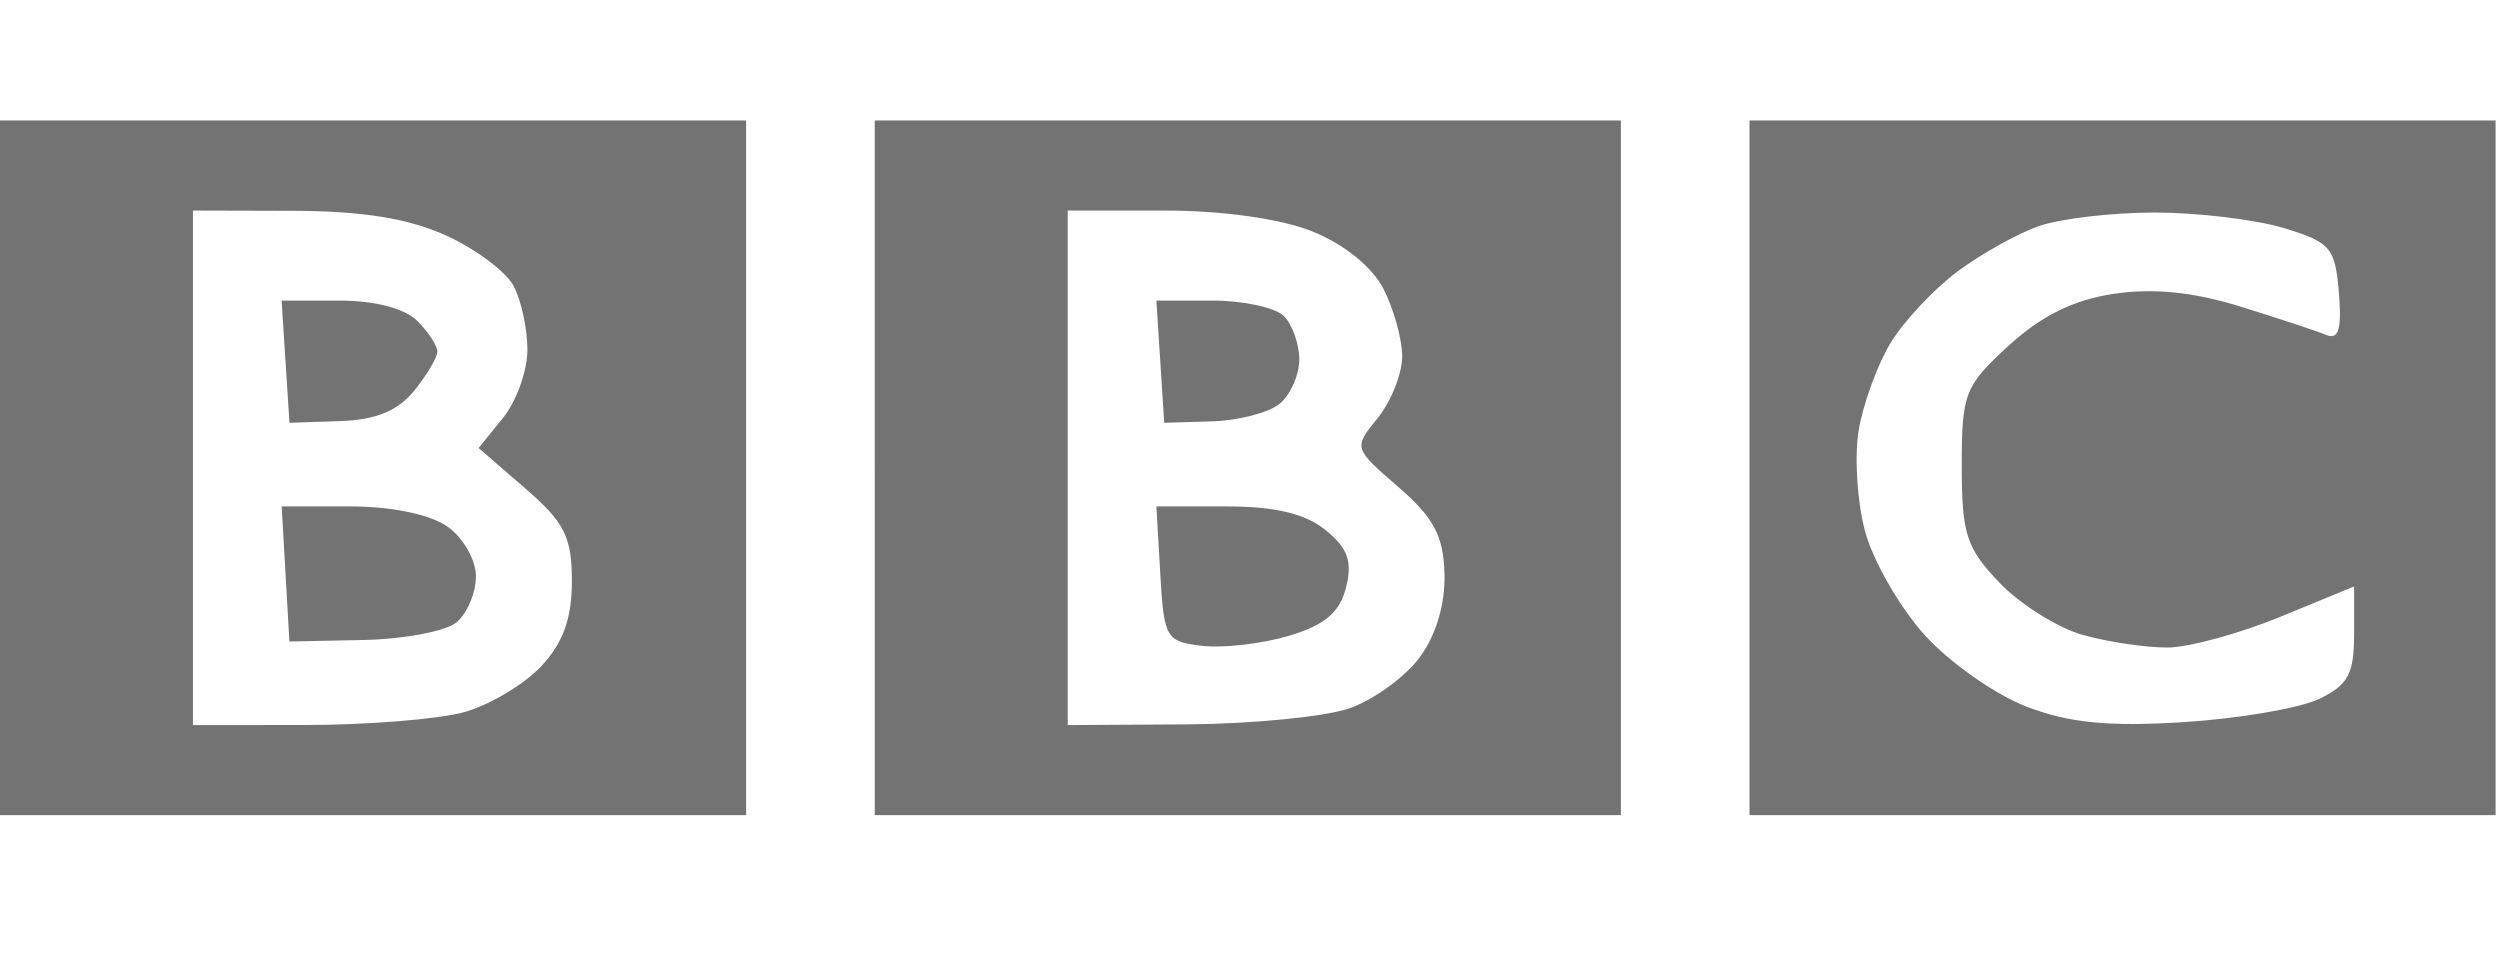
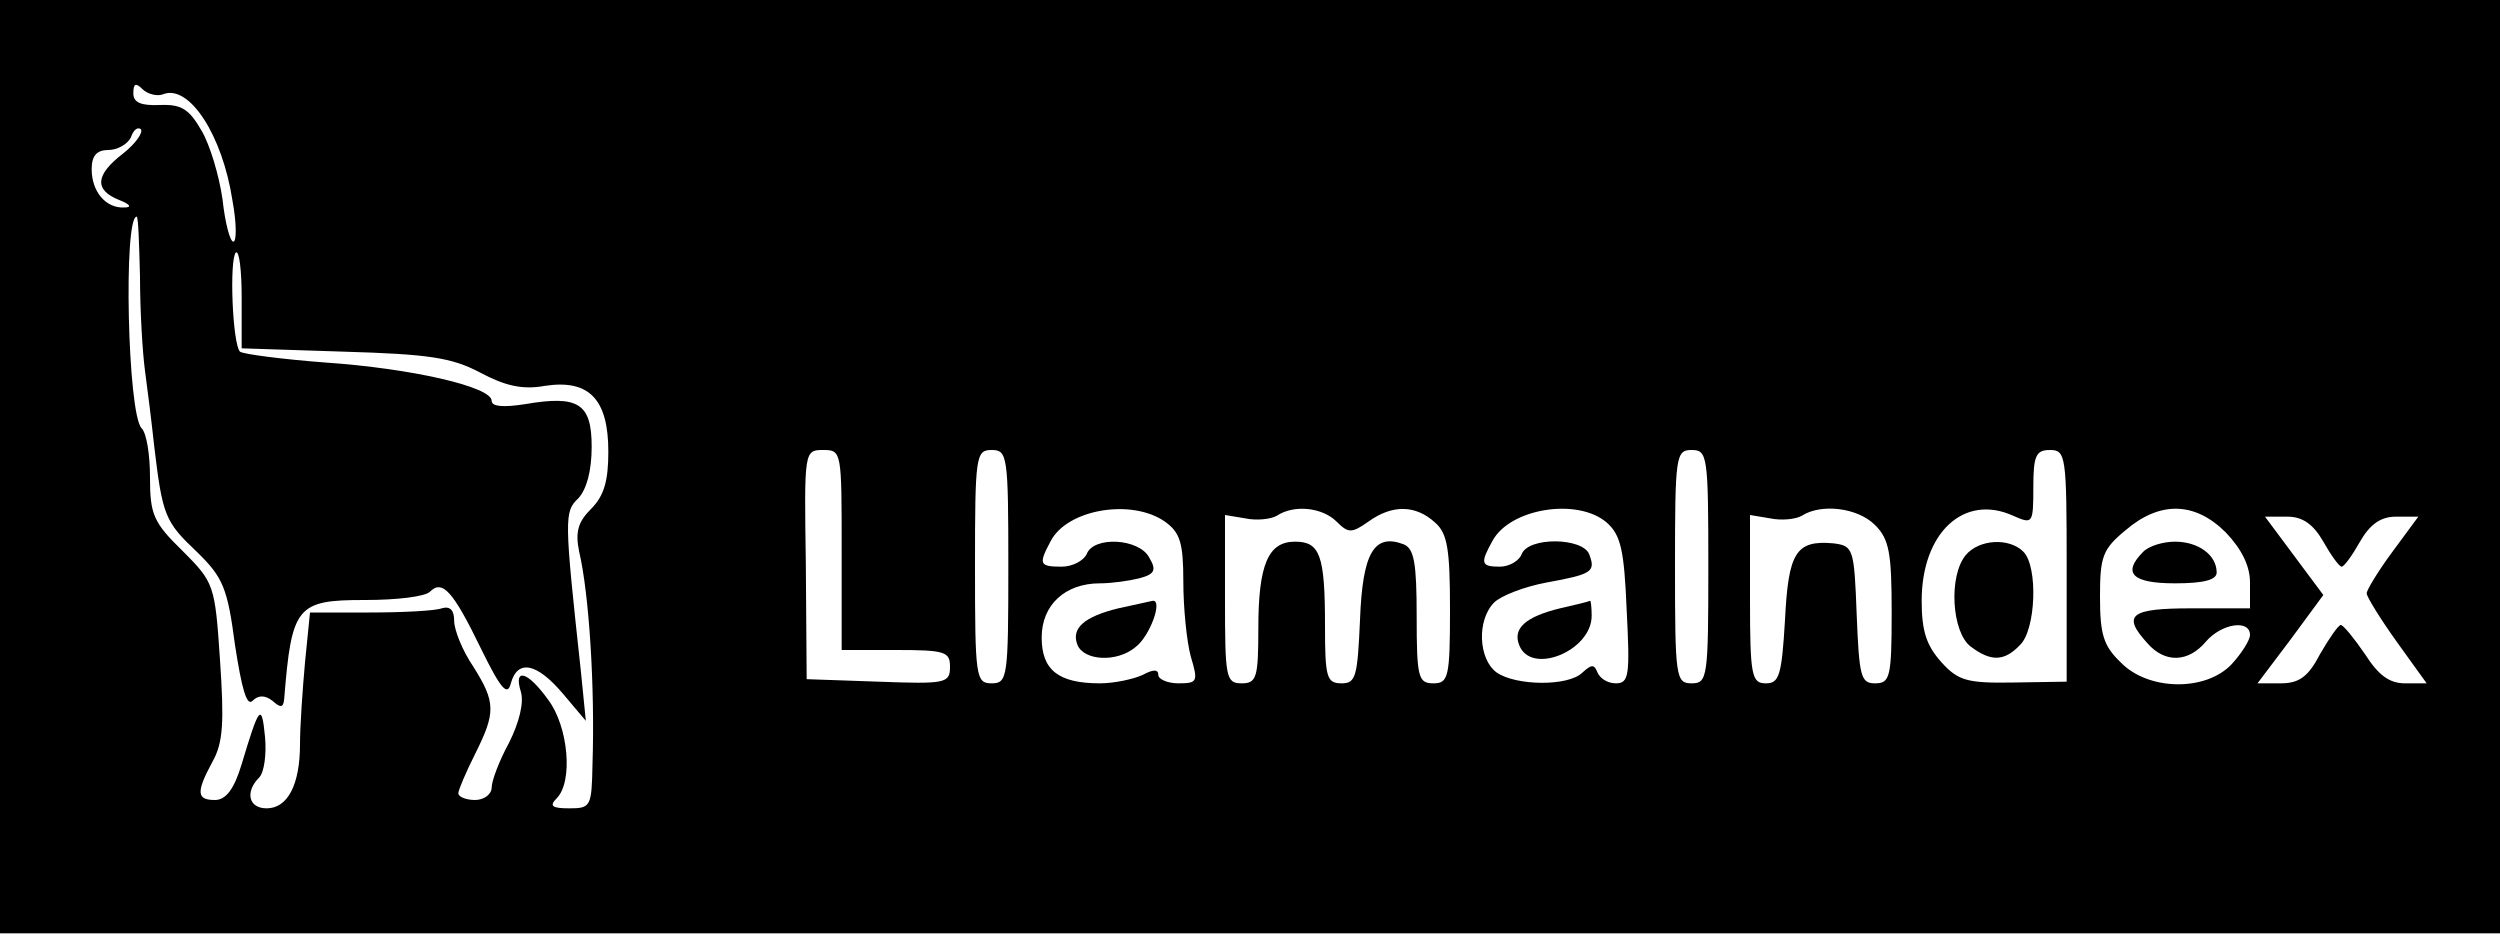
- <svg xmlns="http://www.w3.org/2000/svg" width="83" height="32" fill="none">
-   <path fill-rule="evenodd" clip-rule="evenodd" d="M0 15.531v11.531h24.771V4H0v11.531Zm29.042 0v11.531h24.771V4H29.041v11.531Zm29.041 0v11.531h24.771V4H58.083v11.531ZM14.807 7.817c.979.444 1.988 1.197 2.242 1.67.254.475.461 1.43.461 2.125 0 .694-.364 1.713-.81 2.263l-.81 1 1.548 1.34c1.307 1.13 1.548 1.608 1.548 3.079 0 1.25-.29 2.049-1.026 2.834-.565.6-1.714 1.283-2.553 1.516-.84.233-3.208.425-5.264.426l-3.737.003V6.99l3.31.009c2.32.006 3.843.251 5.09.818Zm28.763-.134c1.045.418 1.982 1.173 2.358 1.9.343.665.624 1.677.624 2.25 0 .572-.365 1.492-.81 2.042-.81 1-.81 1 .68 2.29 1.18 1.02 1.5 1.621 1.535 2.888.028 1-.281 2.041-.827 2.776-.48.647-1.526 1.406-2.326 1.686s-3.233.52-5.406.534l-3.95.024V6.99h3.194c1.952 0 3.87.27 4.928.693Zm32.237-.116c1.566.47 1.72.65 1.844 2.148.1 1.222-.007 1.577-.427 1.402-.31-.128-1.59-.551-2.846-.94-1.556-.484-2.896-.618-4.206-.421-1.325.198-2.407.732-3.482 1.717-1.464 1.342-1.56 1.588-1.56 3.997 0 2.26.151 2.725 1.257 3.88.692.721 1.94 1.501 2.776 1.734.836.232 2.096.418 2.8.414.705-.004 2.387-.463 3.738-1.018l2.455-1.01v1.592c0 1.318-.202 1.688-1.174 2.148-.646.306-2.667.65-4.492.765-2.484.156-3.79.027-5.204-.512-1.038-.397-2.562-1.468-3.387-2.38-.824-.913-1.715-2.46-1.978-3.44-.264-.98-.36-2.496-.211-3.37.148-.874.624-2.175 1.06-2.892.436-.717 1.434-1.781 2.217-2.366.783-.584 2.001-1.264 2.706-1.51.704-.246 2.434-.448 3.844-.449 1.409 0 3.33.23 4.27.511ZM9.48 12.007l.13 2.03 1.685-.057c1.182-.039 1.915-.34 2.456-1.008.424-.523.77-1.11.77-1.301 0-.192-.301-.651-.67-1.02-.411-.411-1.415-.672-2.586-.672H9.349l.13 2.029Zm29.042 0 .13 2.03 1.594-.048c.876-.027 1.886-.29 2.242-.587.357-.296.648-.956.648-1.468 0-.511-.23-1.16-.512-1.442-.282-.282-1.35-.513-2.372-.513h-1.86l.13 2.029ZM9.48 19.056l.128 2.242 2.45-.05c1.347-.026 2.74-.29 3.096-.585.356-.296.647-.983.647-1.529 0-.545-.427-1.29-.95-1.655-.57-.4-1.855-.666-3.225-.666H9.351l.13 2.243Zm29.041 0c.123 2.136.189 2.249 1.403 2.387.7.08 1.995-.072 2.878-.337 1.184-.354 1.68-.776 1.887-1.604.217-.864.06-1.305-.683-1.907-.672-.543-1.674-.782-3.29-.782h-2.324l.13 2.243Z" fill="#737373" />
+ <svg xmlns="http://www.w3.org/2000/svg" version="1.0" width="300pt" height="112pt" viewBox="0 0 300 112" preserveAspectRatio="xMidYMid meet">
+   <g transform="translate(0,112) scale(0.1,-0.1)" fill="#000000" stroke="none">
+     <path d="M0 560 l0 -560 1500 0 1500 0 0 560 0 560 -1500 0 -1500 0 0 -560z m196 447 c31 12 71 -49 83 -128 5 -27 5 -49 1 -49 -4 0 -10 23 -13 51 -4 28 -15 65 -25 82 -15 26 -24 32 -50 31 -23 -1 -32 3 -32 14 0 12 3 13 11 5 6 -6 18 -9 25 -6z m-48 -71 c-34 -26 -35 -44 -5 -56 13 -5 16 -9 6 -9 -22 -1 -39 19 -39 46 0 16 6 23 20 23 11 0 23 7 27 15 3 9 8 13 12 10 3 -4 -6 -17 -21 -29z m20 -148 c0 -40 3 -91 6 -113 3 -22 8 -62 11 -90 10 -84 13 -91 51 -127 32 -31 37 -44 46 -112 8 -52 14 -74 21 -67 7 7 15 7 24 0 10 -9 13 -8 14 2 9 112 15 119 97 119 38 0 72 4 78 10 15 15 28 0 61 -68 24 -49 32 -58 36 -42 8 29 31 25 63 -13 l27 -32 -6 60 c-20 184 -20 191 -3 207 10 11 16 33 16 62 0 52 -16 62 -80 51 -26 -4 -40 -3 -40 4 0 17 -97 39 -200 46 -52 4 -98 10 -102 13 -9 9 -13 110 -5 119 4 3 7 -21 7 -54 l0 -61 123 -4 c101 -3 129 -7 163 -25 30 -16 51 -21 78 -16 53 8 76 -16 76 -79 0 -35 -5 -53 -21 -69 -15 -15 -19 -27 -14 -51 12 -51 19 -163 16 -255 -1 -51 -2 -53 -28 -53 -21 0 -24 3 -15 12 20 20 14 86 -10 118 -25 35 -42 39 -33 10 4 -13 -2 -37 -14 -61 -12 -22 -21 -46 -21 -54 0 -8 -9 -15 -20 -15 -11 0 -20 4 -20 8 0 4 9 25 20 47 25 50 25 62 -2 105 -13 19 -23 44 -23 55 0 13 -5 18 -15 15 -8 -3 -47 -5 -87 -5 l-71 0 -6 -60 c-3 -33 -6 -77 -6 -98 0 -49 -15 -77 -40 -77 -22 0 -26 20 -9 37 6 6 9 28 7 49 -4 41 -7 37 -28 -33 -9 -30 -19 -43 -32 -43 -22 0 -23 9 -3 46 13 23 14 48 9 122 -6 90 -7 93 -45 131 -35 34 -39 44 -39 88 0 27 -4 53 -10 59 -17 17 -22 254 -6 254 2 0 3 -33 4 -72z m842 -328 l0 -120 65 0 c59 0 65 -2 65 -20 0 -20 -5 -21 -86 -18 l-86 3 -1 138 c-2 136 -2 137 21 137 22 0 22 -2 22 -120z m200 -20 c0 -133 -1 -140 -20 -140 -19 0 -20 7 -20 140 0 133 1 140 20 140 19 0 20 -7 20 -140z m840 0 c0 -133 -1 -140 -20 -140 -19 0 -20 7 -20 140 0 133 1 140 20 140 19 0 20 -7 20 -140z m430 1 l0 -139 -63 -1 c-56 -1 -67 2 -87 24 -18 20 -24 37 -24 74 0 82 51 129 110 102 23 -10 24 -10 24 34 0 38 3 45 20 45 19 0 20 -7 20 -139z m-1082 53 c18 -13 22 -25 22 -72 0 -31 4 -72 9 -90 9 -30 8 -32 -15 -32 -13 0 -24 5 -24 10 0 7 -6 7 -19 0 -11 -5 -34 -10 -51 -10 -50 0 -70 16 -70 55 0 39 28 65 70 65 14 0 35 3 47 6 19 5 21 10 12 25 -12 23 -67 26 -75 4 -4 -8 -17 -15 -30 -15 -27 0 -28 3 -13 31 20 38 97 51 137 23z m206 0 c14 -14 18 -14 38 0 29 21 57 20 80 -1 15 -13 18 -32 18 -105 0 -81 -2 -88 -20 -88 -18 0 -20 7 -20 80 0 65 -3 82 -16 87 -35 13 -49 -10 -52 -91 -3 -68 -5 -76 -22 -76 -18 0 -20 7 -20 69 0 85 -6 101 -36 101 -32 0 -44 -27 -44 -104 0 -59 -2 -66 -20 -66 -19 0 -20 7 -20 101 l0 101 24 -4 c14 -3 31 -1 38 3 21 14 55 10 72 -7z m324 -1 c17 -15 21 -33 24 -105 4 -78 3 -88 -13 -88 -10 0 -19 6 -22 13 -4 10 -7 10 -18 0 -17 -17 -80 -16 -103 0 -22 16 -24 63 -3 84 8 8 36 19 63 24 55 10 59 13 51 34 -8 20 -73 21 -81 0 -3 -8 -15 -15 -26 -15 -23 0 -24 4 -9 31 21 39 102 52 137 22z m322 -3 c17 -17 20 -33 20 -105 0 -78 -2 -85 -20 -85 -17 0 -19 8 -22 83 -3 79 -4 82 -28 85 -45 4 -54 -11 -58 -92 -4 -67 -7 -76 -23 -76 -17 0 -19 9 -19 101 l0 101 24 -4 c14 -3 31 -1 38 3 23 15 67 10 88 -11z m421 -9 c19 -20 29 -40 29 -60 l0 -31 -70 0 c-74 0 -84 -8 -53 -42 21 -24 49 -23 70 2 19 22 53 27 53 8 0 -6 -10 -22 -22 -35 -31 -33 -100 -32 -133 2 -21 20 -25 34 -25 79 0 48 3 57 31 80 41 35 83 34 120 -3z m117 -11 c9 -16 19 -30 22 -30 3 0 13 14 22 30 12 21 25 30 43 30 l27 0 -31 -42 c-17 -23 -31 -46 -31 -50 0 -4 16 -30 36 -58 l36 -50 -26 0 c-19 0 -32 10 -48 35 -13 19 -26 35 -29 35 -3 0 -14 -16 -25 -35 -14 -27 -25 -35 -47 -35 l-28 0 40 53 39 53 -35 47 -35 47 27 0 c18 0 31 -9 43 -30z" />
+     <path d="M2359 454 c-21 -25 -17 -93 6 -110 24 -18 40 -18 59 2 19 18 22 94 4 112 -17 17 -53 15 -69 -4z" />
+     <path d="M1342 390 c-41 -10 -57 -24 -49 -44 8 -19 47 -21 69 -3 18 13 34 58 21 56 -4 -1 -23 -5 -41 -9z" />
+     <path d="M1872 390 c-41 -10 -57 -24 -49 -44 14 -37 87 -7 87 35 0 10 -1 19 -2 18 -2 -1 -18 -5 -36 -9z" />
+     <path d="M2572 458 c-26 -26 -13 -38 38 -38 34 0 50 4 50 13 0 21 -22 37 -50 37 -14 0 -31 -5 -38 -12z" />
+   </g>
</svg>
